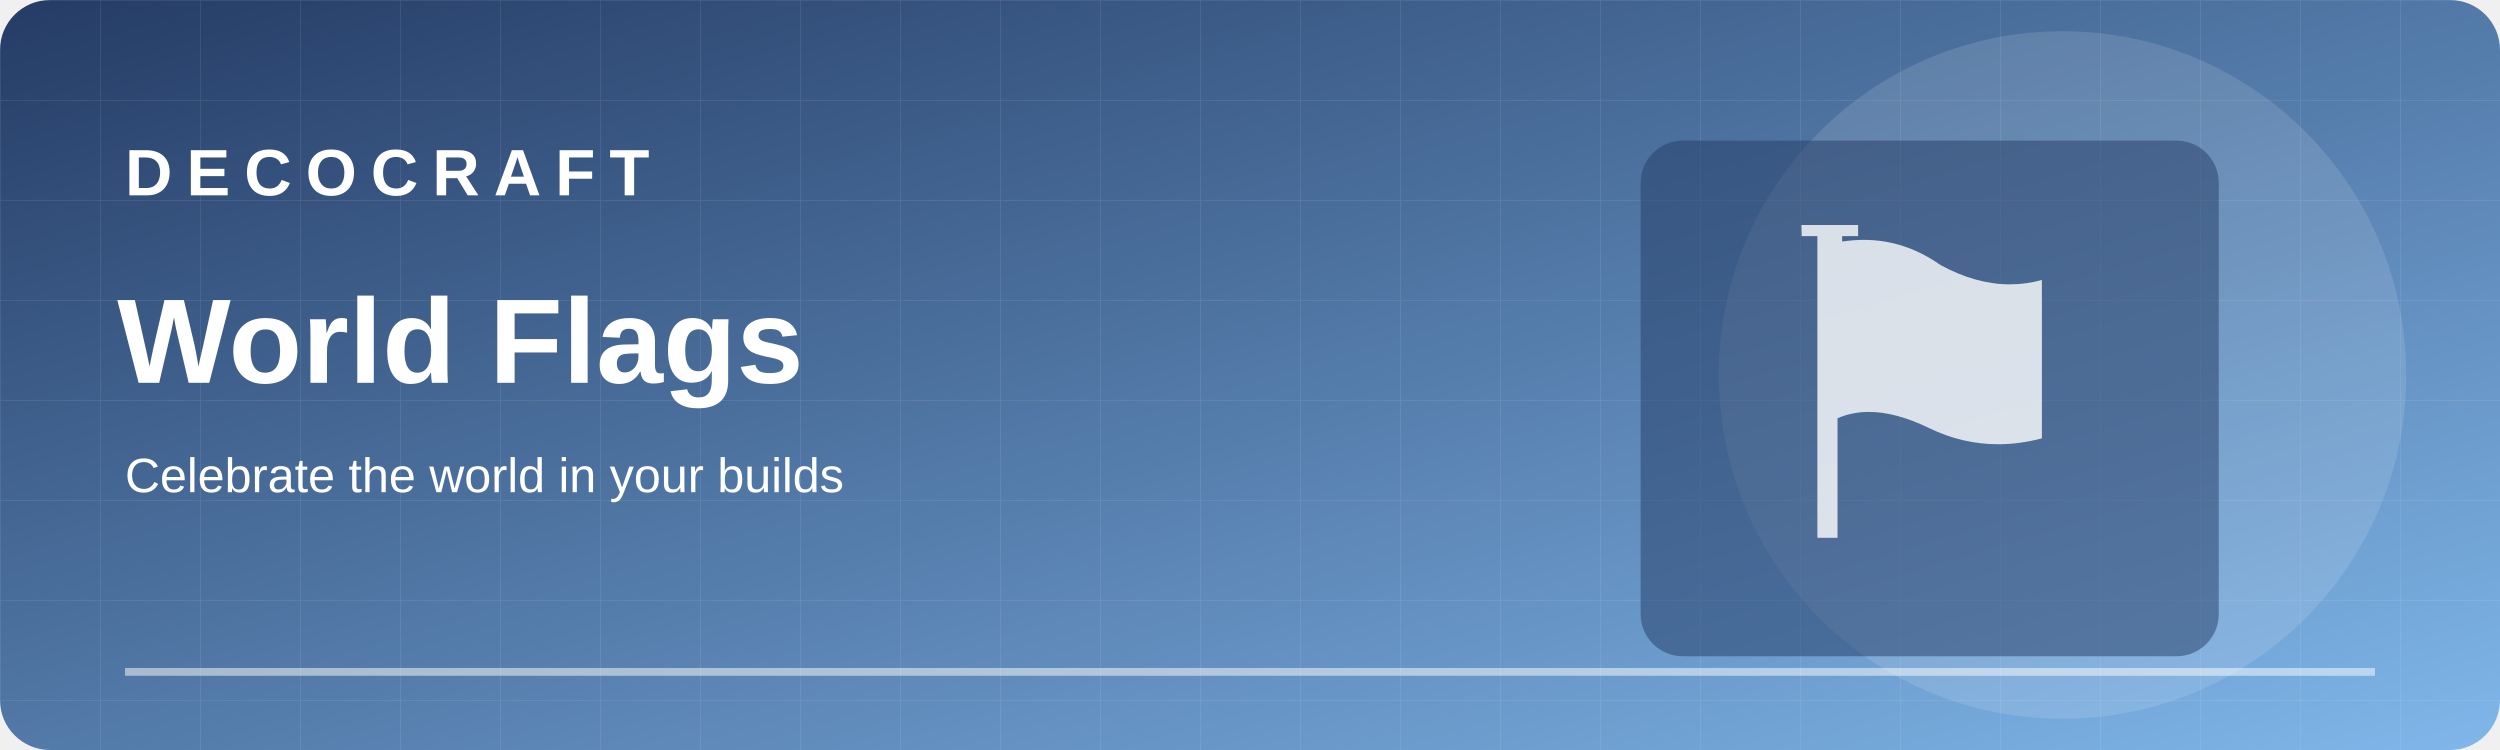
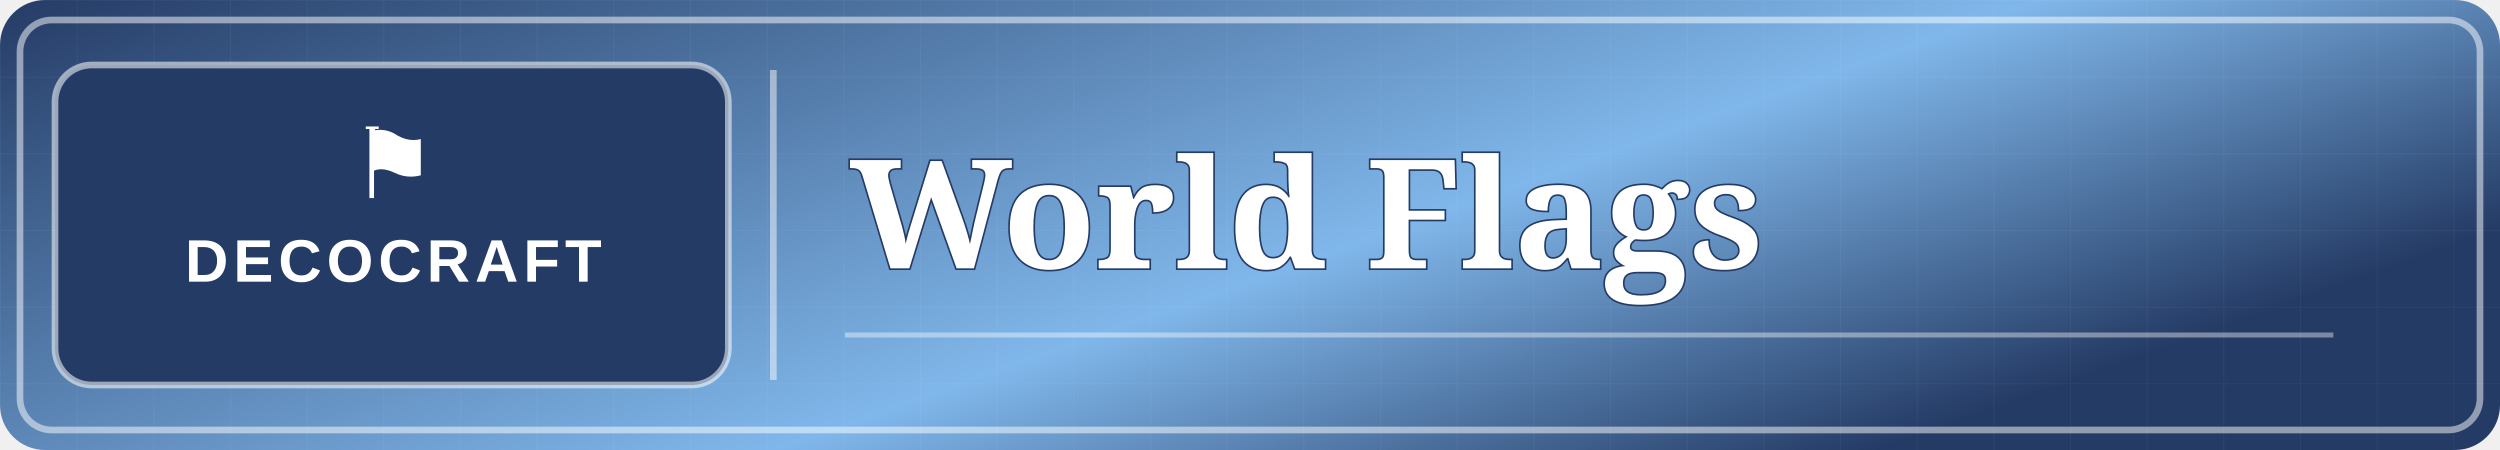
- <svg xmlns="http://www.w3.org/2000/svg" viewBox="0 0 1600 480" width="1600" height="480">
+ <svg xmlns="http://www.w3.org/2000/svg" viewBox="0 0 1500 270" width="1500" height="270" role="img" aria-label="Decocraft World Flags title banner">
  <defs>
-     <linearGradient id="bg" x2="1" y2="1">
+     <linearGradient id="bg" x1="0" x2="1" y2="0.5">
      <stop stop-color="#243b65" />
-       <stop offset="1" stop-color="#80b7ea" />
+       <stop offset=".65" stop-color="#80b7ea" />
+       <stop offset="1" stop-color="#243b65" />
    </linearGradient>
-     <pattern id="p" width="64" height="64" patternUnits="userSpaceOnUse">
-       <path d="M64 0H0V64" fill="none" stroke="#fff" stroke-opacity=".1" />
+     <pattern id="tiles" width="46" height="46" patternUnits="userSpaceOnUse">
+       <path d="M46 0H0V46" stroke="#fff" stroke-opacity=".05" fill="none" />
    </pattern>
  </defs>
-   <rect width="1600" height="480" rx="32" fill="url(#bg)" />
-   <rect width="1600" height="480" fill="url(#p)" />
-   <circle cx="1320" cy="240" r="220" fill="#fff" opacity=".12" />
-   <rect x="1050" y="90" width="370" height="330" rx="27" fill="#243b65" opacity=".5" />
-   <text x="1230" y="345" font-size="275" text-anchor="middle" font-family="DejaVu Sans,Arial,sans-serif" fill="#fff" opacity=".8">⚑</text>
-   <text x="80" y="125" font-family="Arial,sans-serif" font-size="42" font-weight="bold" fill="#fff" letter-spacing="9">DECOCRAFT</text>
-   <text x="75" y="245" font-family="Arial,sans-serif" font-weight="900" font-size="77" fill="#fff">World Flags</text>
-   <text x="80" y="315" font-family="Arial,sans-serif" font-size="31" fill="#fff">Celebrate the world in your builds</text>
-   <path d="M80 430H1520" stroke="#fff" opacity=".5" stroke-width="5" />
+   <rect width="1500" height="270" rx="27" fill="url(#bg)" />
+   <rect width="1500" height="270" rx="27" fill="url(#tiles)" />
+   <rect x="12" y="12" width="1476" height="246" rx="19" stroke="#fff" stroke-opacity=".5" stroke-width="4" fill="none" />
+   <rect x="33" y="39" width="404" height="192" rx="22" fill="#243b65" stroke="#fff" stroke-opacity=".55" stroke-width="4" />
+   <text x="236" y="119" text-anchor="middle" font-family="DejaVu Sans,Arial,sans-serif" font-size="59" fill="#fff">⚑</text>
+   <text x="236" y="169" text-anchor="middle" font-family="Arial,sans-serif" font-weight="900" font-size="36" letter-spacing="3" fill="#fff">DECOCRAFT</text>
+   <path d="M464 42V228" stroke="#fff" stroke-opacity=".48" stroke-width="4" />
+   <text x="510" y="161" font-family="Georgia,serif" font-weight="bold" font-size="91" fill="white" stroke="#243b65" stroke-width="2" paint-order="stroke">World Flags</text>
+   <path d="M507 201H1400" stroke="#fff" stroke-opacity=".4" stroke-width="3" />
</svg>
